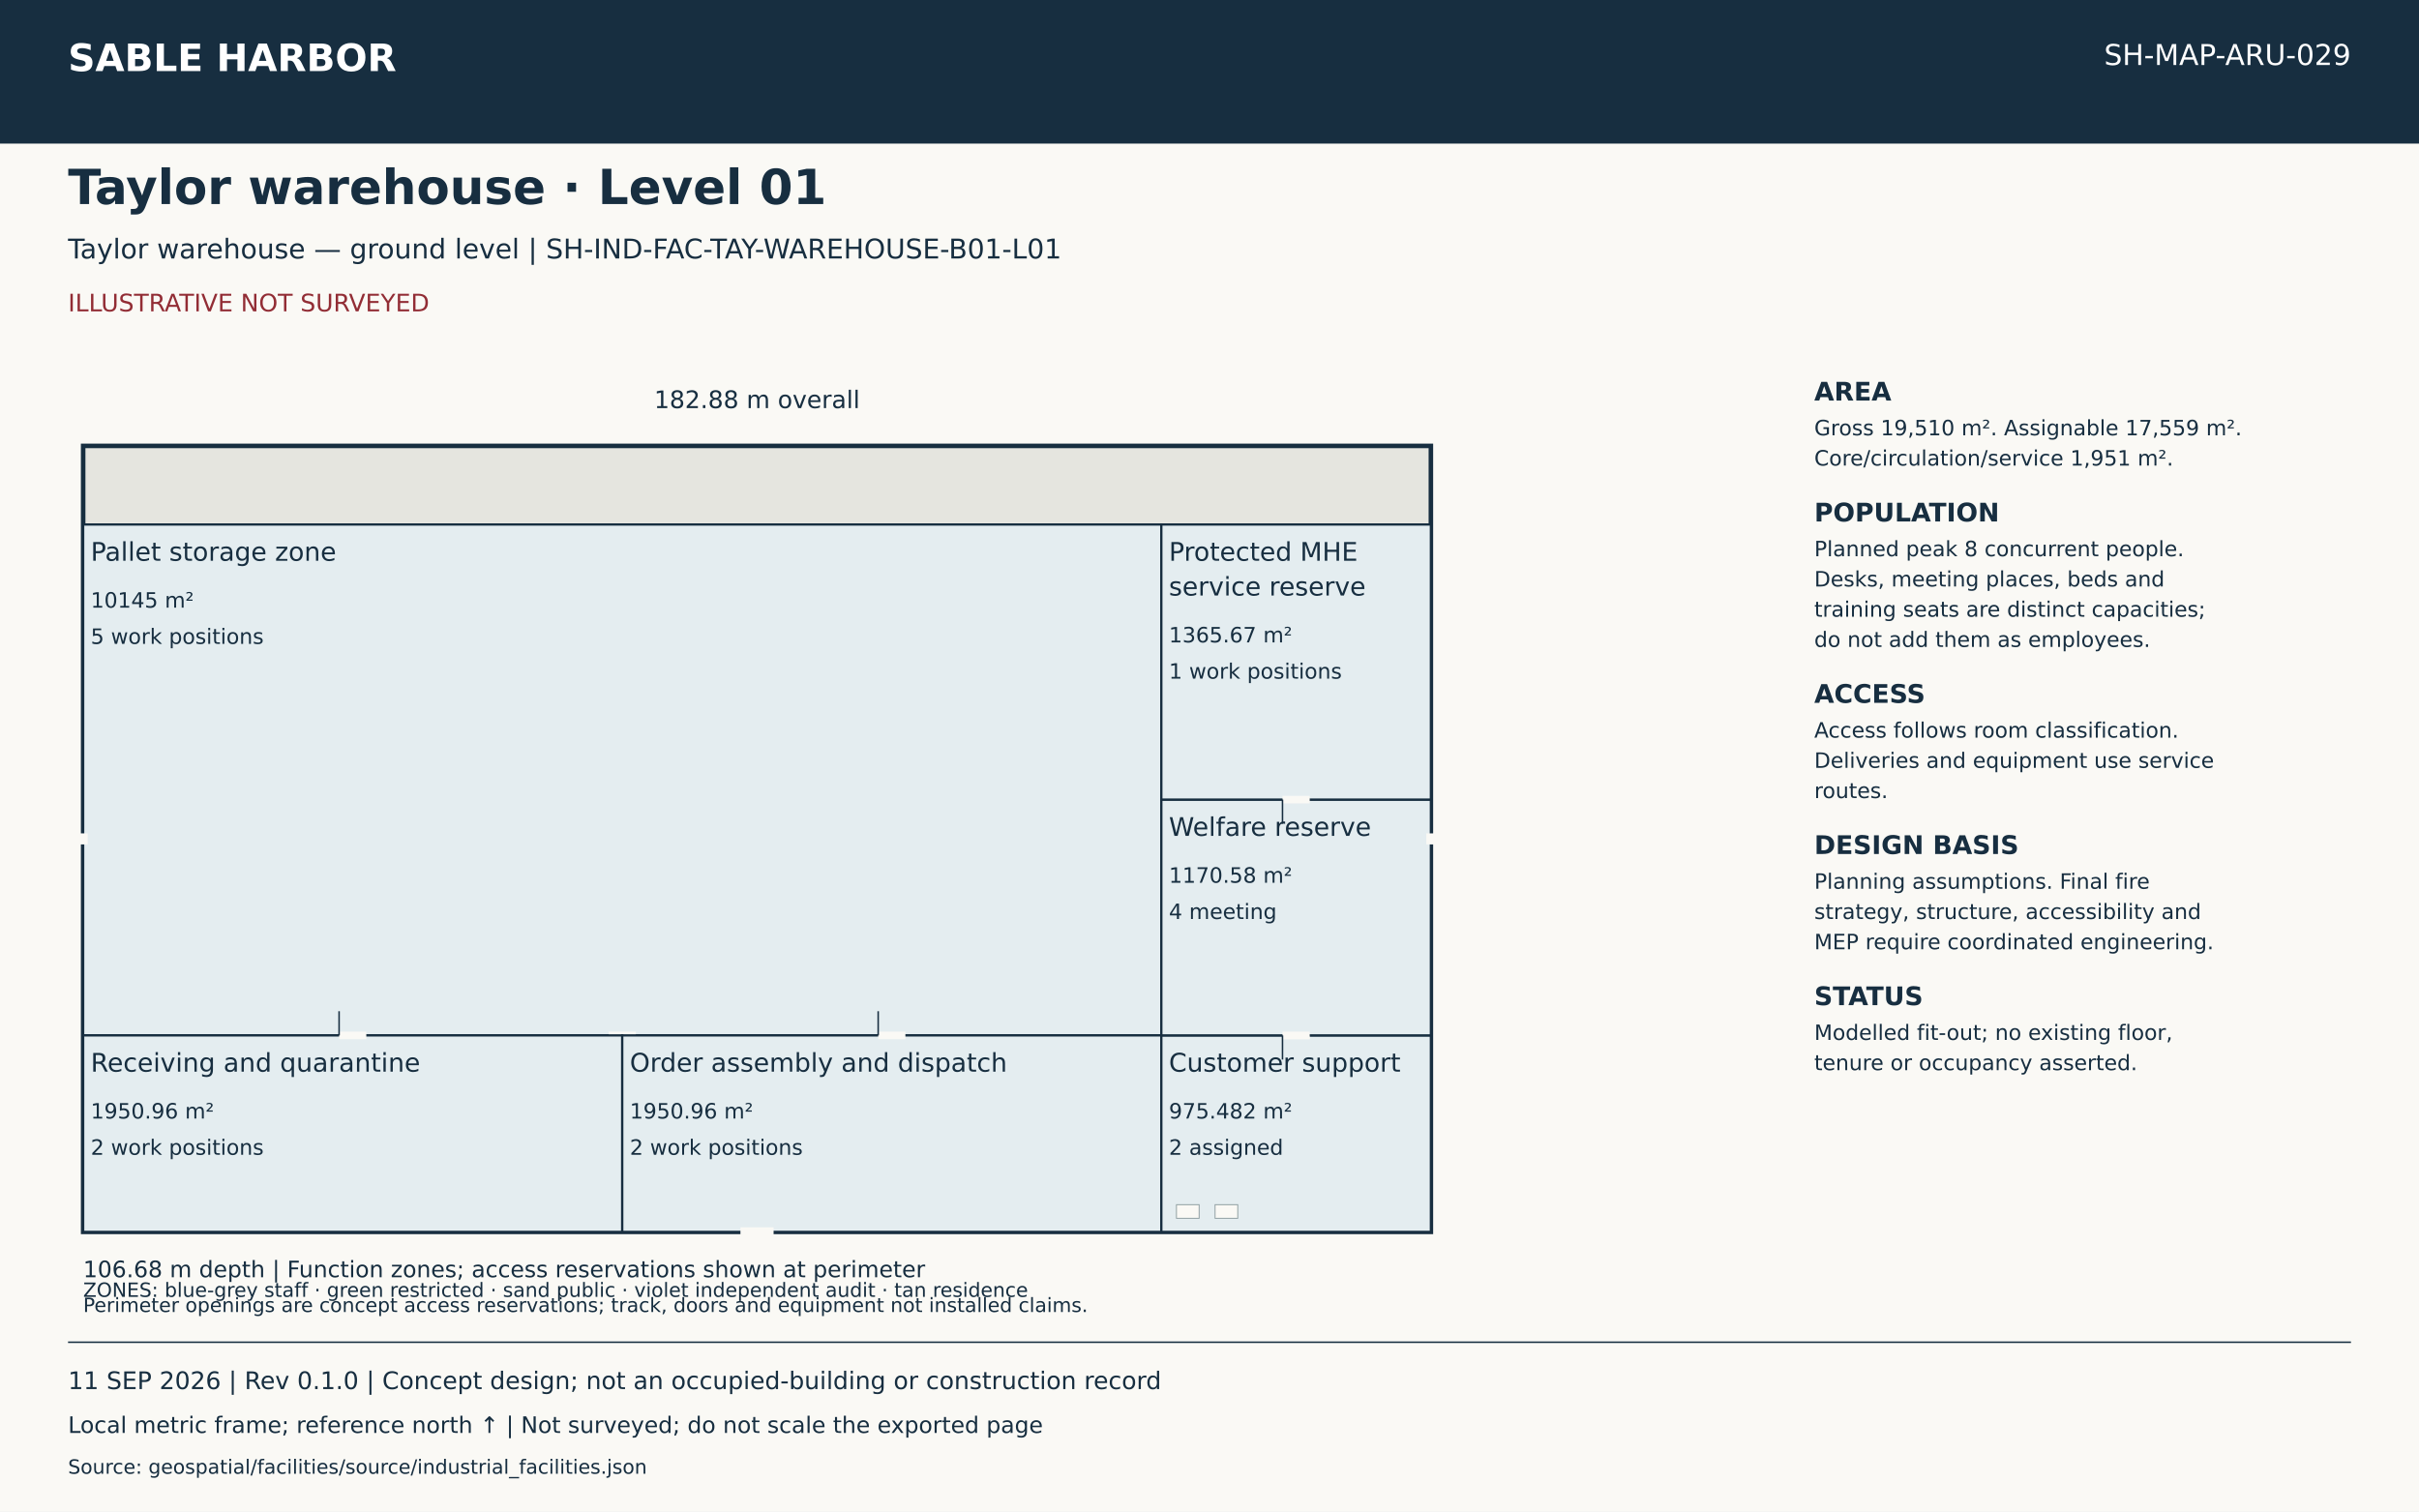
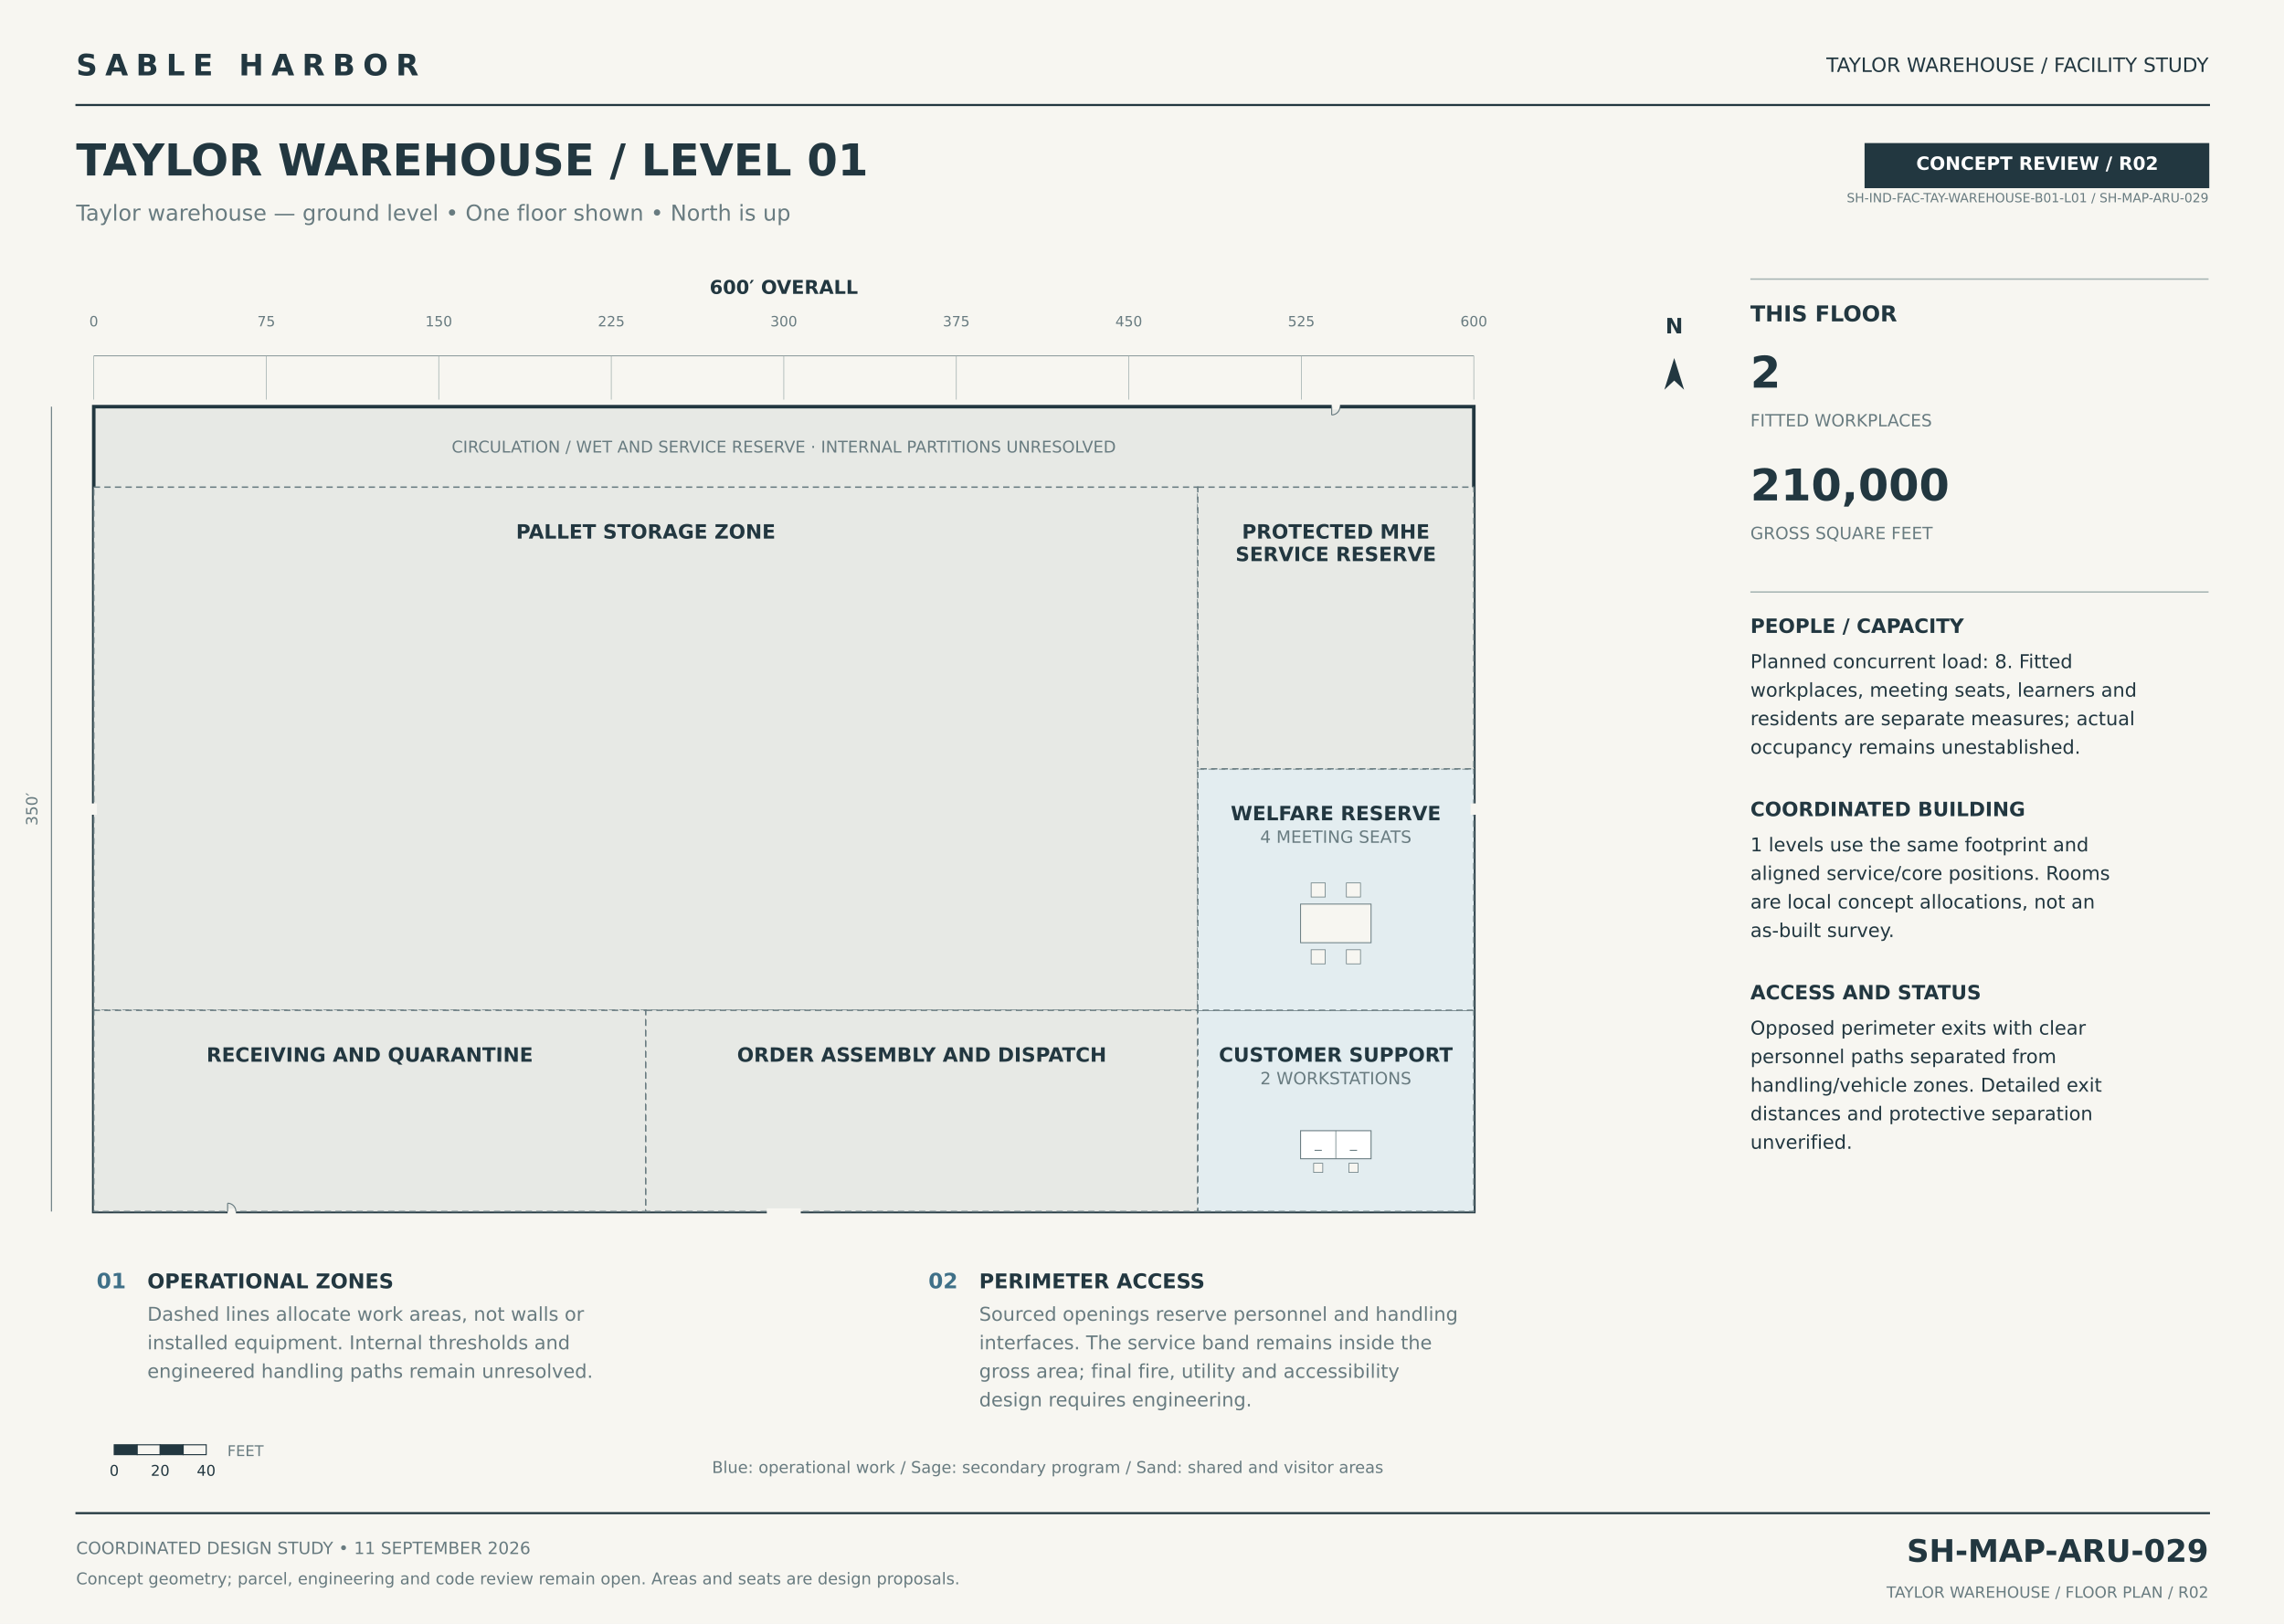
- <svg xmlns="http://www.w3.org/2000/svg" width="1600" height="1000" viewBox="0 0 1600 1000">
-   <style>text{font-family:DejaVu Sans,sans-serif;fill:#172e40} .muted{fill:#637078}</style>
-   <rect x="0" y="0" width="1600" height="1000" fill="#faf9f5" stroke="none" stroke-width="1" />
-   <rect x="0" y="0" width="1600" height="95" fill="#172e40" stroke="none" stroke-width="1" />
-   <text x="45" y="47" font-size="25" font-weight="bold" text-anchor="start" style="fill:white">SABLE HARBOR</text>
-   <text x="1555" y="43" font-size="19" font-weight="normal" text-anchor="end" style="fill:white">SH-MAP-ARU-029</text>
-   <text x="45" y="135" font-size="32" font-weight="bold" text-anchor="start" style="fill:#172e40">Taylor warehouse · Level 01</text>
-   <text x="45" y="171" font-size="18" font-weight="normal" text-anchor="start" style="fill:#172e40">Taylor warehouse — ground level  |  SH-IND-FAC-TAY-WAREHOUSE-B01-L01</text>
-   <text x="45" y="206" font-size="16" font-weight="normal" text-anchor="start" style="fill:#922d35">ILLUSTRATIVE NOT SURVEYED</text>
-   <path d="M45,888 L1555,888" fill="none" stroke="#172e40" stroke-width="1" />
-   <text x="45" y="919" font-size="16" font-weight="normal" text-anchor="start" style="fill:#172e40">11 SEP 2026  |  Rev 0.1.0  |  Concept design; not an occupied-building or construction record</text>
-   <text x="45" y="948" font-size="15" font-weight="normal" text-anchor="start" style="fill:#172e40">Local metric frame; reference north ↑  |  Not surveyed; do not scale the exported page</text>
-   <text x="45" y="975" font-size="13" font-weight="normal" text-anchor="start" style="fill:#172e40">Source: geospatial/facilities/source/industrial_facilities.json</text>
-   <rect x="55" y="295" width="891.429" height="520" fill="#e5e5df" stroke="#172e40" stroke-width="3" />
-   <rect x="55" y="347" width="713.143" height="338" fill="#e4edf0" stroke="#172e40" stroke-width="1.5" />
-   <text x="60" y="371" font-size="17" font-weight="normal" text-anchor="start" style="fill:#172e40">Pallet storage zone</text>
-   <text x="60" y="402" font-size="14" font-weight="normal" text-anchor="start" style="fill:#172e40">10145 m²</text>
-   <text x="60" y="426" font-size="14" font-weight="normal" text-anchor="start" style="fill:#172e40">5 work positions</text>
-   <path d="M402.571,685 L420.571,685" fill="none" stroke="#faf9f5" stroke-width="5" />
-   <path d="M402.571,685 L402.571,701" fill="none" stroke="#172e40" stroke-width="1" />
-   <rect x="55" y="685" width="356.571" height="130" fill="#e4edf0" stroke="#172e40" stroke-width="1.5" />
-   <text x="60" y="709" font-size="17" font-weight="normal" text-anchor="start" style="fill:#172e40">Receiving and quarantine</text>
-   <text x="60" y="740" font-size="14" font-weight="normal" text-anchor="start" style="fill:#172e40">1950.96 m²</text>
-   <text x="60" y="764" font-size="14" font-weight="normal" text-anchor="start" style="fill:#172e40">2 work positions</text>
-   <path d="M224.286,685 L242.286,685" fill="none" stroke="#faf9f5" stroke-width="5" />
-   <path d="M224.286,685 L224.286,669" fill="none" stroke="#172e40" stroke-width="1" />
-   <rect x="411.571" y="685" width="356.571" height="130" fill="#e4edf0" stroke="#172e40" stroke-width="1.5" />
-   <text x="416.571" y="709" font-size="17" font-weight="normal" text-anchor="start" style="fill:#172e40">Order assembly and dispatch</text>
-   <text x="416.571" y="740" font-size="14" font-weight="normal" text-anchor="start" style="fill:#172e40">1950.96 m²</text>
-   <text x="416.571" y="764" font-size="14" font-weight="normal" text-anchor="start" style="fill:#172e40">2 work positions</text>
-   <path d="M580.857,685 L598.857,685" fill="none" stroke="#faf9f5" stroke-width="5" />
-   <path d="M580.857,685 L580.857,669" fill="none" stroke="#172e40" stroke-width="1" />
-   <rect x="768.143" y="685" width="178.286" height="130" fill="#e4edf0" stroke="#172e40" stroke-width="1.5" />
-   <text x="773.143" y="709" font-size="17" font-weight="normal" text-anchor="start" style="fill:#172e40">Customer support</text>
-   <text x="773.143" y="740" font-size="14" font-weight="normal" text-anchor="start" style="fill:#172e40">975.482 m²</text>
-   <text x="773.143" y="764" font-size="14" font-weight="normal" text-anchor="start" style="fill:#172e40">2 assigned</text>
-   <path d="M848.286,685 L866.286,685" fill="none" stroke="#faf9f5" stroke-width="5" />
-   <path d="M848.286,685 L848.286,669" fill="none" stroke="#172e40" stroke-width="1" />
-   <rect x="778.143" y="797" width="15" height="9" fill="#faf9f5" stroke="#8b9b9e" stroke-width="0.6" />
-   <rect x="803.69" y="797" width="15" height="9" fill="#faf9f5" stroke="#8b9b9e" stroke-width="0.6" />
-   <rect x="768.143" y="529" width="178.286" height="156" fill="#e4edf0" stroke="#172e40" stroke-width="1.5" />
-   <text x="773.143" y="553" font-size="17" font-weight="normal" text-anchor="start" style="fill:#172e40">Welfare reserve</text>
-   <text x="773.143" y="584" font-size="14" font-weight="normal" text-anchor="start" style="fill:#172e40">1170.58 m²</text>
-   <text x="773.143" y="608" font-size="14" font-weight="normal" text-anchor="start" style="fill:#172e40">4 meeting</text>
-   <path d="M848.286,685 L866.286,685" fill="none" stroke="#faf9f5" stroke-width="5" />
-   <path d="M848.286,685 L848.286,701" fill="none" stroke="#172e40" stroke-width="1" />
-   <rect x="768.143" y="347" width="178.286" height="182" fill="#e4edf0" stroke="#172e40" stroke-width="1.5" />
-   <text x="773.143" y="371" font-size="17" font-weight="normal" text-anchor="start" style="fill:#172e40">Protected MHE</text>
-   <text x="773.143" y="394" font-size="17" font-weight="normal" text-anchor="start" style="fill:#172e40">service reserve</text>
-   <text x="773.143" y="425" font-size="14" font-weight="normal" text-anchor="start" style="fill:#172e40">1365.67 m²</text>
-   <text x="773.143" y="449" font-size="14" font-weight="normal" text-anchor="start" style="fill:#172e40">1 work positions</text>
-   <path d="M848.286,529 L866.286,529" fill="none" stroke="#faf9f5" stroke-width="5" />
-   <path d="M848.286,529 L848.286,545" fill="none" stroke="#172e40" stroke-width="1" />
-   <path d="M55,551.344 L55,558.656" fill="none" stroke="#faf9f5" stroke-width="6" />
-   <path d="M946.429,551.344 L946.429,558.656" fill="none" stroke="#faf9f5" stroke-width="6" />
-   <path d="M489.747,815 L511.682,815" fill="none" stroke="#faf9f5" stroke-width="6" />
-   <text x="55" y="868" font-size="13" font-weight="normal" text-anchor="start" style="fill:#172e40">Perimeter openings are concept access reservations; track, doors and equipment not installed claims.</text>
-   <text x="500.714" y="270" font-size="16" font-weight="normal" text-anchor="middle" style="fill:#172e40">182.88 m overall</text>
-   <text x="55" y="845" font-size="15" font-weight="normal" text-anchor="start" style="fill:#172e40">106.68 m depth  |  Function zones; access reservations shown at perimeter</text>
-   <text x="55" y="858" font-size="13" font-weight="normal" text-anchor="start" style="fill:#172e40">ZONES: blue-grey staff · green restricted · sand public · violet independent audit · tan residence</text>
-   <text x="1200" y="265" font-size="17" font-weight="bold" text-anchor="start" style="fill:#172e40">AREA</text>
-   <text x="1200" y="288" font-size="14" font-weight="normal" text-anchor="start" style="fill:#172e40">Gross 19,510 m². Assignable 17,559 m².</text>
-   <text x="1200" y="308" font-size="14" font-weight="normal" text-anchor="start" style="fill:#172e40">Core/circulation/service 1,951 m².</text>
-   <text x="1200" y="345" font-size="17" font-weight="bold" text-anchor="start" style="fill:#172e40">POPULATION</text>
-   <text x="1200" y="368" font-size="14" font-weight="normal" text-anchor="start" style="fill:#172e40">Planned peak 8 concurrent people.</text>
-   <text x="1200" y="388" font-size="14" font-weight="normal" text-anchor="start" style="fill:#172e40">Desks, meeting places, beds and</text>
-   <text x="1200" y="408" font-size="14" font-weight="normal" text-anchor="start" style="fill:#172e40">training seats are distinct capacities;</text>
-   <text x="1200" y="428" font-size="14" font-weight="normal" text-anchor="start" style="fill:#172e40">do not add them as employees.</text>
-   <text x="1200" y="465" font-size="17" font-weight="bold" text-anchor="start" style="fill:#172e40">ACCESS</text>
-   <text x="1200" y="488" font-size="14" font-weight="normal" text-anchor="start" style="fill:#172e40">Access follows room classification.</text>
-   <text x="1200" y="508" font-size="14" font-weight="normal" text-anchor="start" style="fill:#172e40">Deliveries and equipment use service</text>
-   <text x="1200" y="528" font-size="14" font-weight="normal" text-anchor="start" style="fill:#172e40">routes.</text>
-   <text x="1200" y="565" font-size="17" font-weight="bold" text-anchor="start" style="fill:#172e40">DESIGN BASIS</text>
-   <text x="1200" y="588" font-size="14" font-weight="normal" text-anchor="start" style="fill:#172e40">Planning assumptions. Final fire</text>
-   <text x="1200" y="608" font-size="14" font-weight="normal" text-anchor="start" style="fill:#172e40">strategy, structure, accessibility and</text>
-   <text x="1200" y="628" font-size="14" font-weight="normal" text-anchor="start" style="fill:#172e40">MEP require coordinated engineering.</text>
-   <text x="1200" y="665" font-size="17" font-weight="bold" text-anchor="start" style="fill:#172e40">STATUS</text>
-   <text x="1200" y="688" font-size="14" font-weight="normal" text-anchor="start" style="fill:#172e40">Modelled fit-out; no existing floor,</text>
-   <text x="1200" y="708" font-size="14" font-weight="normal" text-anchor="start" style="fill:#172e40">tenure or occupancy asserted.</text>
+ <svg xmlns="http://www.w3.org/2000/svg" width="3240" height="2304" viewBox="0 0 3240 2304">
+   <style>text{font-family:DejaVu Sans,sans-serif}</style>
+   <rect x="0" y="0" width="3240" height="2304" fill="#f7f6f1" stroke="none" stroke-width="2" />
+   <text x="108" y="107" font-size="42" fill="#223740" font-weight="bold" text-anchor="start" letter-spacing="11">SABLE HARBOR</text>
+   <text x="3133" y="102" font-size="28" fill="#223740" font-weight="normal" text-anchor="end">TAYLOR WAREHOUSE / FACILITY STUDY</text>
+   <path d="M107,149 L3135,149" fill="none" stroke="#223740" stroke-width="3" />
+   <text x="108" y="249" font-size="62.5" fill="#223740" font-weight="bold" text-anchor="start">TAYLOR WAREHOUSE / LEVEL 01</text>
+   <text x="108" y="313" font-size="31" fill="#687b80" font-weight="normal" text-anchor="start">Taylor warehouse — ground level  •  One floor shown  •  North is up</text>
+   <rect x="2645" y="203" width="489" height="64" fill="#223740" stroke="none" stroke-width="2" />
+   <text x="2890" y="241" font-size="26" fill="white" font-weight="bold" text-anchor="middle">CONCEPT REVIEW / R02</text>
+   <path d="M107,2147 L3135,2147" fill="none" stroke="#223740" stroke-width="3" />
+   <text x="108" y="2205" font-size="24" fill="#687b80" font-weight="normal" text-anchor="start">COORDINATED DESIGN STUDY  •  11 SEPTEMBER 2026</text>
+   <text x="108" y="2248" font-size="23" fill="#687b80" font-weight="normal" text-anchor="start">Concept geometry; parcel, engineering and code review remain open. Areas and seats are design proposals.</text>
+   <text x="3133" y="2216" font-size="44" fill="#223740" font-weight="bold" text-anchor="end">SH-MAP-ARU-029</text>
+   <text x="3133" y="2267" font-size="22" fill="#687b80" font-weight="normal" text-anchor="end">TAYLOR WAREHOUSE / FLOOR PLAN / R02</text>
+   <text x="3133" y="287" font-size="18" fill="#687b80" font-weight="normal" text-anchor="end">SH-IND-FAC-TAY-WAREHOUSE-B01-L01  /  SH-MAP-ARU-029</text>
+   <rect x="133" y="577" width="1957.71" height="1142" fill="#e7e9e5" stroke="#223740" stroke-width="5" />
+   <rect x="133" y="691.2" width="1566.17" height="742.3" fill="#e7e9e5" stroke="#687b80" stroke-width="2" stroke-dasharray="9 6" />
+   <text x="916.086" y="764.2" font-size="28" fill="#223740" font-weight="bold" text-anchor="middle">PALLET STORAGE ZONE</text>
+   <rect x="133" y="1433.5" width="783.086" height="285.5" fill="#e7e9e5" stroke="#687b80" stroke-width="2" stroke-dasharray="9 6" />
+   <text x="524.543" y="1506.5" font-size="28" fill="#223740" font-weight="bold" text-anchor="middle">RECEIVING AND QUARANTINE</text>
+   <rect x="916.086" y="1433.5" width="783.086" height="285.5" fill="#e7e9e5" stroke="#687b80" stroke-width="2" stroke-dasharray="9 6" />
+   <text x="1307.63" y="1506.5" font-size="28" fill="#223740" font-weight="bold" text-anchor="middle">ORDER ASSEMBLY AND DISPATCH</text>
+   <rect x="1699.17" y="1433.5" width="391.543" height="285.5" fill="#e3edf0" stroke="#687b80" stroke-width="2" stroke-dasharray="9 6" />
+   <text x="1894.94" y="1506.5" font-size="28" fill="#223740" font-weight="bold" text-anchor="middle">CUSTOMER SUPPORT</text>
+   <text x="1894.94" y="1538.5" font-size="24" fill="#687b80" font-weight="normal" text-anchor="middle">2 WORKSTATIONS</text>
+   <rect x="1844.94" y="1604.35" width="100" height="39.8" fill="white" stroke="#687b80" stroke-width="1.4" />
+   <path d="M1894.94,1604.35 L1894.94,1644.15" fill="none" stroke="#687b80" stroke-width="1" />
+   <rect x="1863.48" y="1650.62" width="12.935" height="12.935" fill="#f7f6f1" stroke="#687b80" stroke-width="1" />
+   <path d="M1864.77,1632.21 L1875.12,1632.21" fill="none" stroke="#687b80" stroke-width="1.4" />
+   <rect x="1913.48" y="1650.62" width="12.935" height="12.935" fill="#f7f6f1" stroke="#687b80" stroke-width="1" />
+   <path d="M1914.77,1632.21 L1925.12,1632.21" fill="none" stroke="#687b80" stroke-width="1.4" />
+   <rect x="1699.17" y="1090.9" width="391.543" height="342.6" fill="#e3edf0" stroke="#687b80" stroke-width="2" stroke-dasharray="9 6" />
+   <text x="1894.94" y="1163.9" font-size="28" fill="#223740" font-weight="bold" text-anchor="middle">WELFARE RESERVE</text>
+   <text x="1894.94" y="1195.9" font-size="24" fill="#687b80" font-weight="normal" text-anchor="middle">4 MEETING SEATS</text>
+   <rect x="1844.94" y="1282.8" width="100" height="54.81" fill="#f7f6f1" stroke="#687b80" stroke-width="1.3" />
+   <rect x="1859.94" y="1252.8" width="20" height="20" fill="#f7f6f1" stroke="#687b80" stroke-width="1" />
+   <rect x="1909.94" y="1252.8" width="20" height="20" fill="#f7f6f1" stroke="#687b80" stroke-width="1" />
+   <rect x="1859.94" y="1347.61" width="20" height="20" fill="#f7f6f1" stroke="#687b80" stroke-width="1" />
+   <rect x="1909.94" y="1347.61" width="20" height="20" fill="#f7f6f1" stroke="#687b80" stroke-width="1" />
+   <rect x="1699.17" y="691.2" width="391.543" height="399.7" fill="#e7e9e5" stroke="#687b80" stroke-width="2" stroke-dasharray="9 6" />
+   <text x="1894.94" y="764.2" font-size="28" fill="#223740" font-weight="bold" text-anchor="middle">PROTECTED MHE</text>
+   <text x="1894.94" y="796.2" font-size="28" fill="#223740" font-weight="bold" text-anchor="middle">SERVICE RESERVE</text>
+   <text x="1111.86" y="699.2" font-size="6.08504e-14" fill="#687b80" font-weight="normal" text-anchor="middle">SHARED CIRCULATION / SERVICE ACCESS</text>
+   <text x="1111.86" y="642.1" font-size="23" fill="#687b80" font-weight="normal" text-anchor="middle">CIRCULATION / WET AND SERVICE RESERVE · INTERNAL PARTITIONS UNRESOLVED</text>
+   <path d="M322.884,1719 L334.659,1719" fill="none" stroke="#f7f6f1" stroke-width="8" />
+   <path d="M322.884,1719 L322.884,1707.22" fill="none" stroke="#687b80" stroke-width="1.5" />
+   <path d="M334.659,1719.0 A11.775,11.775 0 0 0 322.884,1707.225" fill="none" stroke="#687b80" stroke-width="1.5" />
+   <path d="M1889.06,577 L1900.83,577" fill="none" stroke="#f7f6f1" stroke-width="8" />
+   <path d="M1889.06,577 L1889.06,588.775" fill="none" stroke="#687b80" stroke-width="1.5" />
+   <path d="M1900.831,577.0 A11.775,11.775 0 0 1 1889.055,588.775" fill="none" stroke="#687b80" stroke-width="1.5" />
+   <path d="M133,1156.03 L133,1139.97" fill="none" stroke="#f7f6f1" stroke-width="9" />
+   <path d="M2090.71,1156.03 L2090.71,1139.97" fill="none" stroke="#f7f6f1" stroke-width="9" />
+   <path d="M1087.77,1719 L1135.94,1719" fill="none" stroke="#f7f6f1" stroke-width="9" />
+   <path d="M133,505 L2090.71,505" fill="none" stroke="#687b80" stroke-width="1" />
+   <path d="M133,505 L133,567" fill="none" stroke="#a2b0af" stroke-width="1" />
+   <text x="133" y="463" font-size="20" fill="#687b80" font-weight="normal" text-anchor="middle">0</text>
+   <path d="M377.714,505 L377.714,567" fill="none" stroke="#a2b0af" stroke-width="1" />
+   <text x="377.714" y="463" font-size="20" fill="#687b80" font-weight="normal" text-anchor="middle">75</text>
+   <path d="M622.429,505 L622.429,567" fill="none" stroke="#a2b0af" stroke-width="1" />
+   <text x="622.429" y="463" font-size="20" fill="#687b80" font-weight="normal" text-anchor="middle">150</text>
+   <path d="M867.143,505 L867.143,567" fill="none" stroke="#a2b0af" stroke-width="1" />
+   <text x="867.143" y="463" font-size="20" fill="#687b80" font-weight="normal" text-anchor="middle">225</text>
+   <path d="M1111.86,505 L1111.86,567" fill="none" stroke="#a2b0af" stroke-width="1" />
+   <text x="1111.86" y="463" font-size="20" fill="#687b80" font-weight="normal" text-anchor="middle">300</text>
+   <path d="M1356.57,505 L1356.57,567" fill="none" stroke="#a2b0af" stroke-width="1" />
+   <text x="1356.57" y="463" font-size="20" fill="#687b80" font-weight="normal" text-anchor="middle">375</text>
+   <path d="M1601.29,505 L1601.29,567" fill="none" stroke="#a2b0af" stroke-width="1" />
+   <text x="1601.29" y="463" font-size="20" fill="#687b80" font-weight="normal" text-anchor="middle">450</text>
+   <path d="M1846,505 L1846,567" fill="none" stroke="#a2b0af" stroke-width="1" />
+   <text x="1846" y="463" font-size="20" fill="#687b80" font-weight="normal" text-anchor="middle">525</text>
+   <path d="M2090.71,505 L2090.71,567" fill="none" stroke="#a2b0af" stroke-width="1" />
+   <text x="2090.71" y="463" font-size="20" fill="#687b80" font-weight="normal" text-anchor="middle">600</text>
+   <text x="1111.86" y="417" font-size="27" fill="#223740" font-weight="bold" text-anchor="middle">600′ OVERALL</text>
+   <path d="M73,577 L73,1719" fill="none" stroke="#687b80" stroke-width="1.5" />
+   <text x="53" y="1148.0" transform="rotate(-90 53 1148.0)" text-anchor="middle" font-size="22" fill="#687b80">350′</text>
+   <text x="2375" y="473" font-size="30" fill="#223740" font-weight="bold" text-anchor="middle">N</text>
+   <path d="M2375,508 l-14,45 l14,-13 l14,13 Z" fill="#223740" stroke="none" stroke-width="2" />
+   <path d="M2483,396 L3133,396" fill="none" stroke="#a5b4b2" stroke-width="2" />
+   <text x="2483" y="456" font-size="31" fill="#223740" font-weight="bold" text-anchor="start">THIS FLOOR</text>
+   <text x="2483" y="550" font-size="62" fill="#223740" font-weight="bold" text-anchor="start">2</text>
+   <text x="2483" y="605" font-size="24" fill="#687b80" font-weight="normal" text-anchor="start">FITTED WORKPLACES</text>
+   <text x="2483" y="710" font-size="62" fill="#223740" font-weight="bold" text-anchor="start">210,000</text>
+   <text x="2483" y="765" font-size="24" fill="#687b80" font-weight="normal" text-anchor="start">GROSS SQUARE FEET</text>
+   <path d="M2483,840 L3133,840" fill="none" stroke="#a5b4b2" stroke-width="2" />
+   <text x="2483" y="898" font-size="28" fill="#223740" font-weight="bold" text-anchor="start">PEOPLE / CAPACITY</text>
+   <text x="2483" y="948" font-size="27" fill="#223740" font-weight="normal" text-anchor="start">Planned concurrent load: 8. Fitted</text>
+   <text x="2483" y="988.5" font-size="27" fill="#223740" font-weight="normal" text-anchor="start">workplaces, meeting seats, learners and</text>
+   <text x="2483" y="1029" font-size="27" fill="#223740" font-weight="normal" text-anchor="start">residents are separate measures; actual</text>
+   <text x="2483" y="1069.5" font-size="27" fill="#223740" font-weight="normal" text-anchor="start">occupancy remains unestablished.</text>
+   <text x="2483" y="1158" font-size="28" fill="#223740" font-weight="bold" text-anchor="start">COORDINATED BUILDING</text>
+   <text x="2483" y="1208" font-size="27" fill="#223740" font-weight="normal" text-anchor="start">1 levels use the same footprint and</text>
+   <text x="2483" y="1248.5" font-size="27" fill="#223740" font-weight="normal" text-anchor="start">aligned service/core positions. Rooms</text>
+   <text x="2483" y="1289" font-size="27" fill="#223740" font-weight="normal" text-anchor="start">are local concept allocations, not an</text>
+   <text x="2483" y="1329.5" font-size="27" fill="#223740" font-weight="normal" text-anchor="start">as-built survey.</text>
+   <text x="2483" y="1418" font-size="28" fill="#223740" font-weight="bold" text-anchor="start">ACCESS AND STATUS</text>
+   <text x="2483" y="1468" font-size="27" fill="#223740" font-weight="normal" text-anchor="start">Opposed perimeter exits with clear</text>
+   <text x="2483" y="1508.5" font-size="27" fill="#223740" font-weight="normal" text-anchor="start">personnel paths separated from</text>
+   <text x="2483" y="1549" font-size="27" fill="#223740" font-weight="normal" text-anchor="start">handling/vehicle zones. Detailed exit</text>
+   <text x="2483" y="1589.5" font-size="27" fill="#223740" font-weight="normal" text-anchor="start">distances and protective separation</text>
+   <text x="2483" y="1630" font-size="27" fill="#223740" font-weight="normal" text-anchor="start">unverified.</text>
+   <text x="137" y="1828" font-size="30" fill="#3f7088" font-weight="bold" text-anchor="start">01</text>
+   <text x="209" y="1828" font-size="29" fill="#223740" font-weight="bold" text-anchor="start">OPERATIONAL ZONES</text>
+   <text x="209" y="1874" font-size="27" fill="#687b80" font-weight="normal" text-anchor="start">Dashed lines allocate work areas, not walls or</text>
+   <text x="209" y="1914.5" font-size="27" fill="#687b80" font-weight="normal" text-anchor="start">installed equipment. Internal thresholds and</text>
+   <text x="209" y="1955" font-size="27" fill="#687b80" font-weight="normal" text-anchor="start">engineered handling paths remain unresolved.</text>
+   <text x="1317" y="1828" font-size="30" fill="#3f7088" font-weight="bold" text-anchor="start">02</text>
+   <text x="1389" y="1828" font-size="29" fill="#223740" font-weight="bold" text-anchor="start">PERIMETER ACCESS</text>
+   <text x="1389" y="1874" font-size="27" fill="#687b80" font-weight="normal" text-anchor="start">Sourced openings reserve personnel and handling</text>
+   <text x="1389" y="1914.5" font-size="27" fill="#687b80" font-weight="normal" text-anchor="start">interfaces. The service band remains inside the</text>
+   <text x="1389" y="1955" font-size="27" fill="#687b80" font-weight="normal" text-anchor="start">gross area; final fire, utility and accessibility</text>
+   <text x="1389" y="1995.5" font-size="27" fill="#687b80" font-weight="normal" text-anchor="start">design requires engineering.</text>
+   <rect x="162" y="2050" width="32.629" height="14" fill="#223740" stroke="#223740" stroke-width="1.5" />
+   <rect x="194.629" y="2050" width="32.629" height="14" fill="#f7f6f1" stroke="#223740" stroke-width="1.5" />
+   <rect x="227.257" y="2050" width="32.629" height="14" fill="#223740" stroke="#223740" stroke-width="1.5" />
+   <rect x="259.886" y="2050" width="32.629" height="14" fill="#f7f6f1" stroke="#223740" stroke-width="1.5" />
+   <text x="162" y="2094" font-size="21" fill="#223740" font-weight="normal" text-anchor="middle">0</text>
+   <text x="227.257" y="2094" font-size="21" fill="#223740" font-weight="normal" text-anchor="middle">20</text>
+   <text x="292.514" y="2094" font-size="21" fill="#223740" font-weight="normal" text-anchor="middle">40</text>
+   <text x="322.514" y="2066" font-size="21" fill="#687b80" font-weight="normal" text-anchor="start">FEET</text>
+   <text x="1010" y="2090" font-size="23" fill="#687b80" font-weight="normal" text-anchor="start">Blue: operational work  /  Sage: secondary program  /  Sand: shared and visitor areas</text>
</svg>
